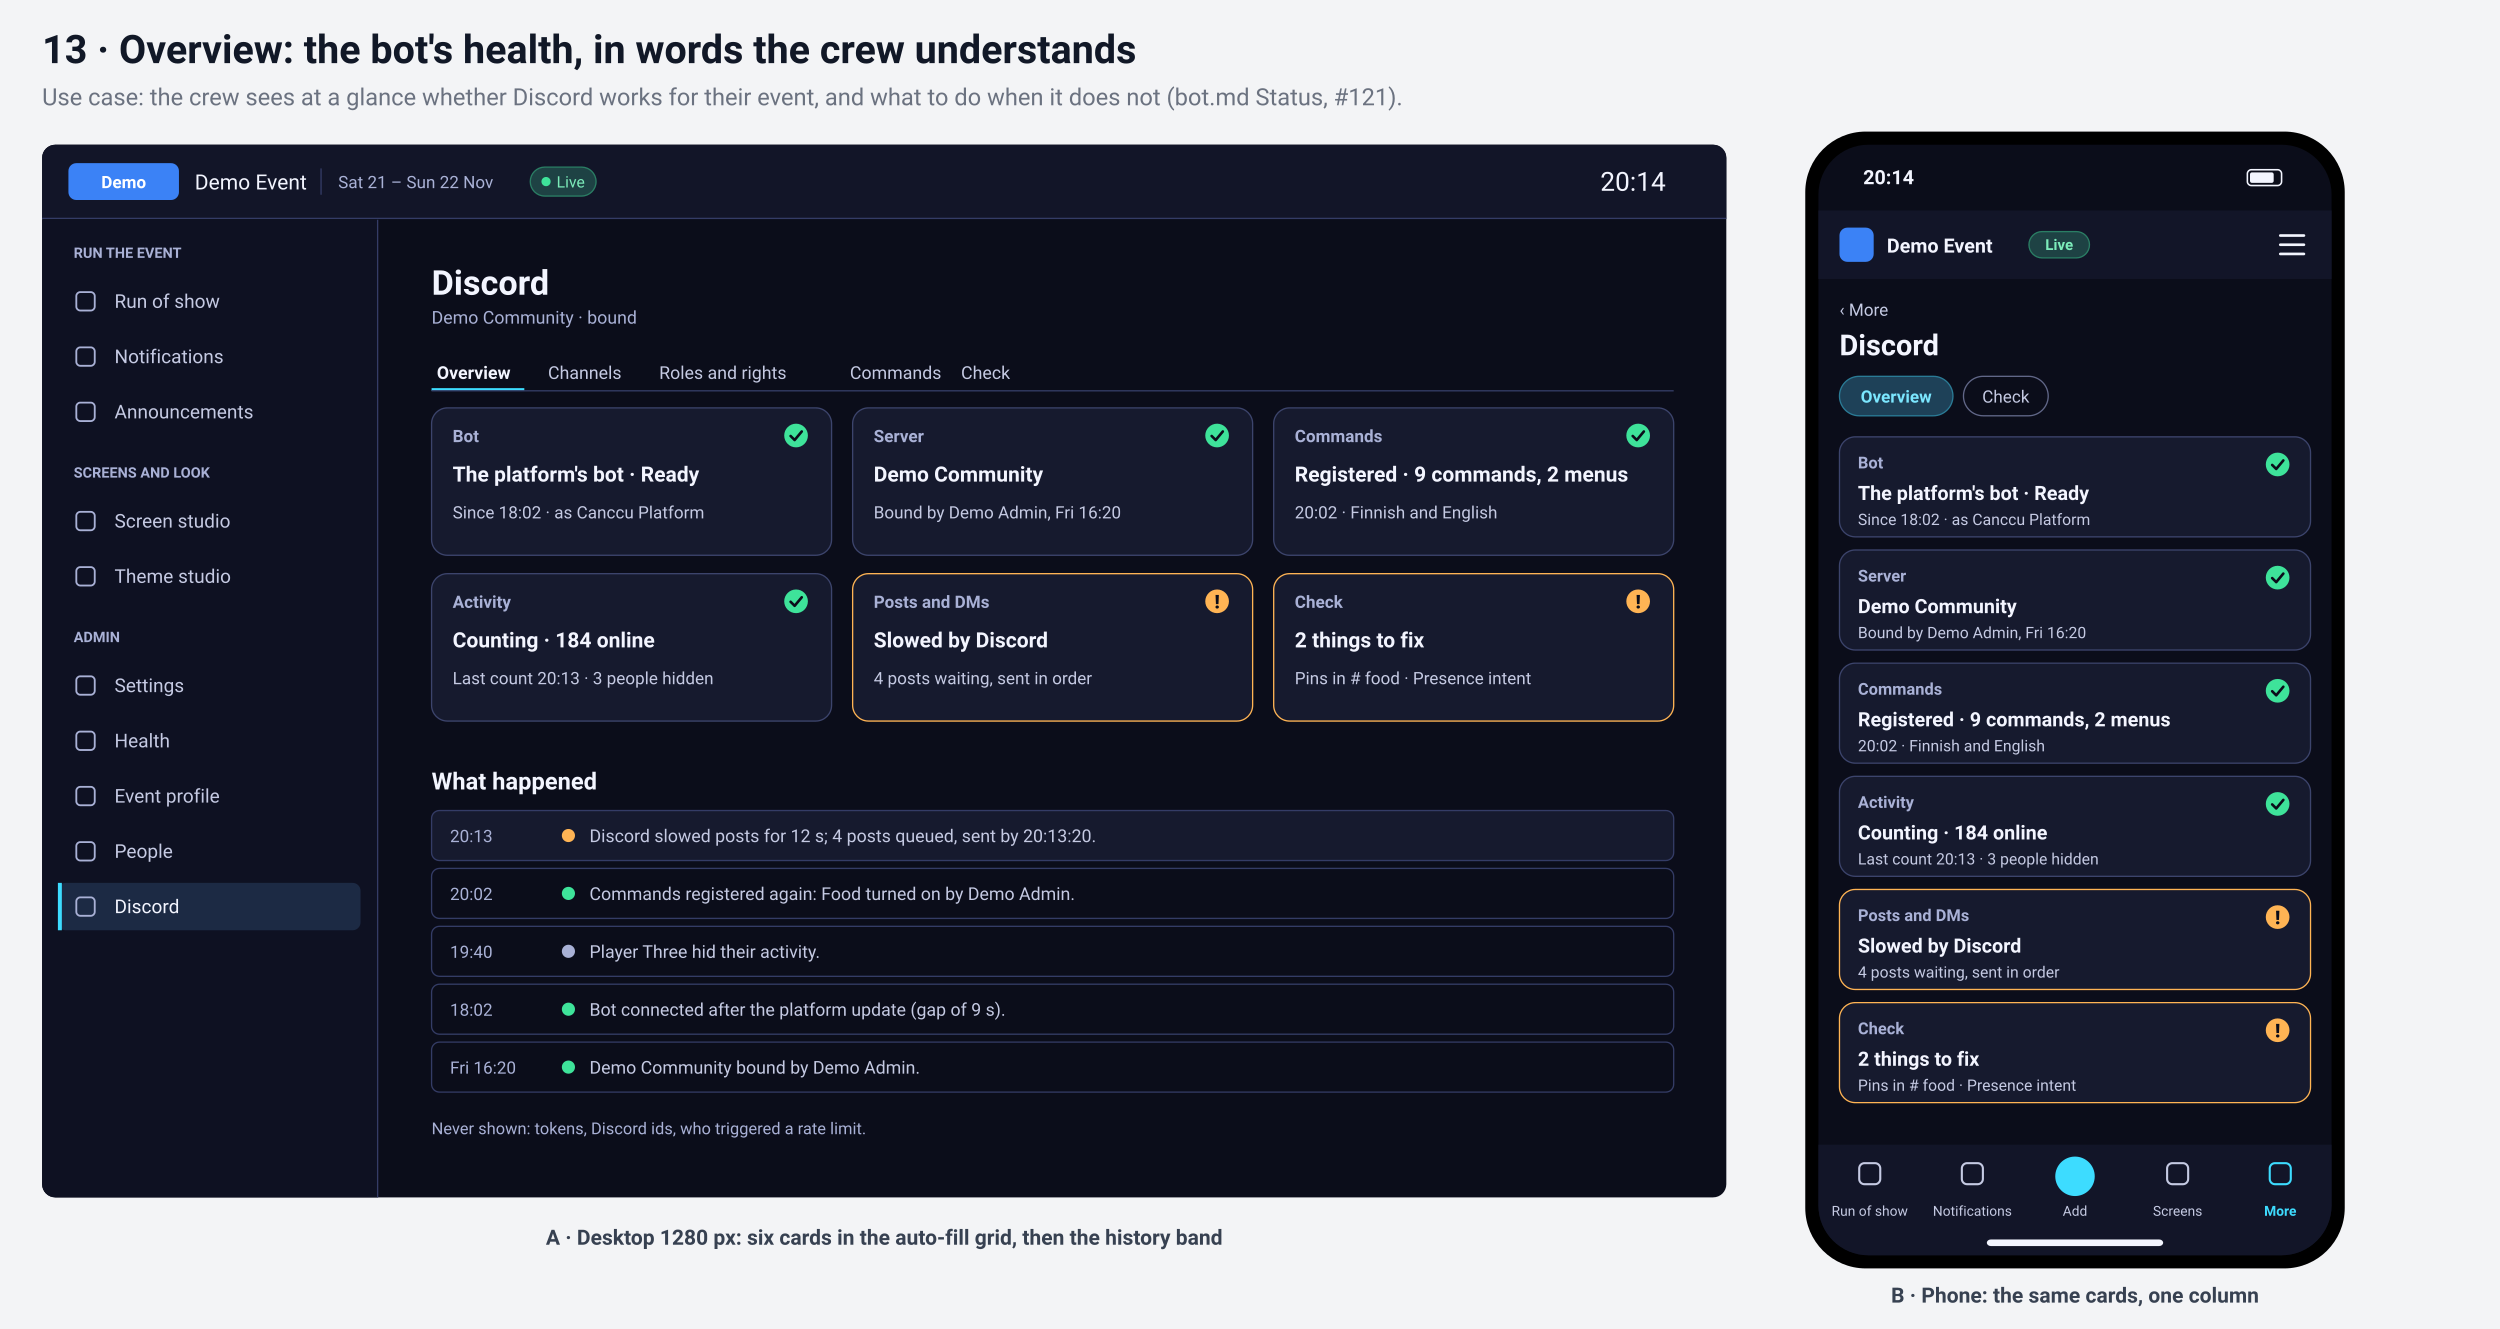
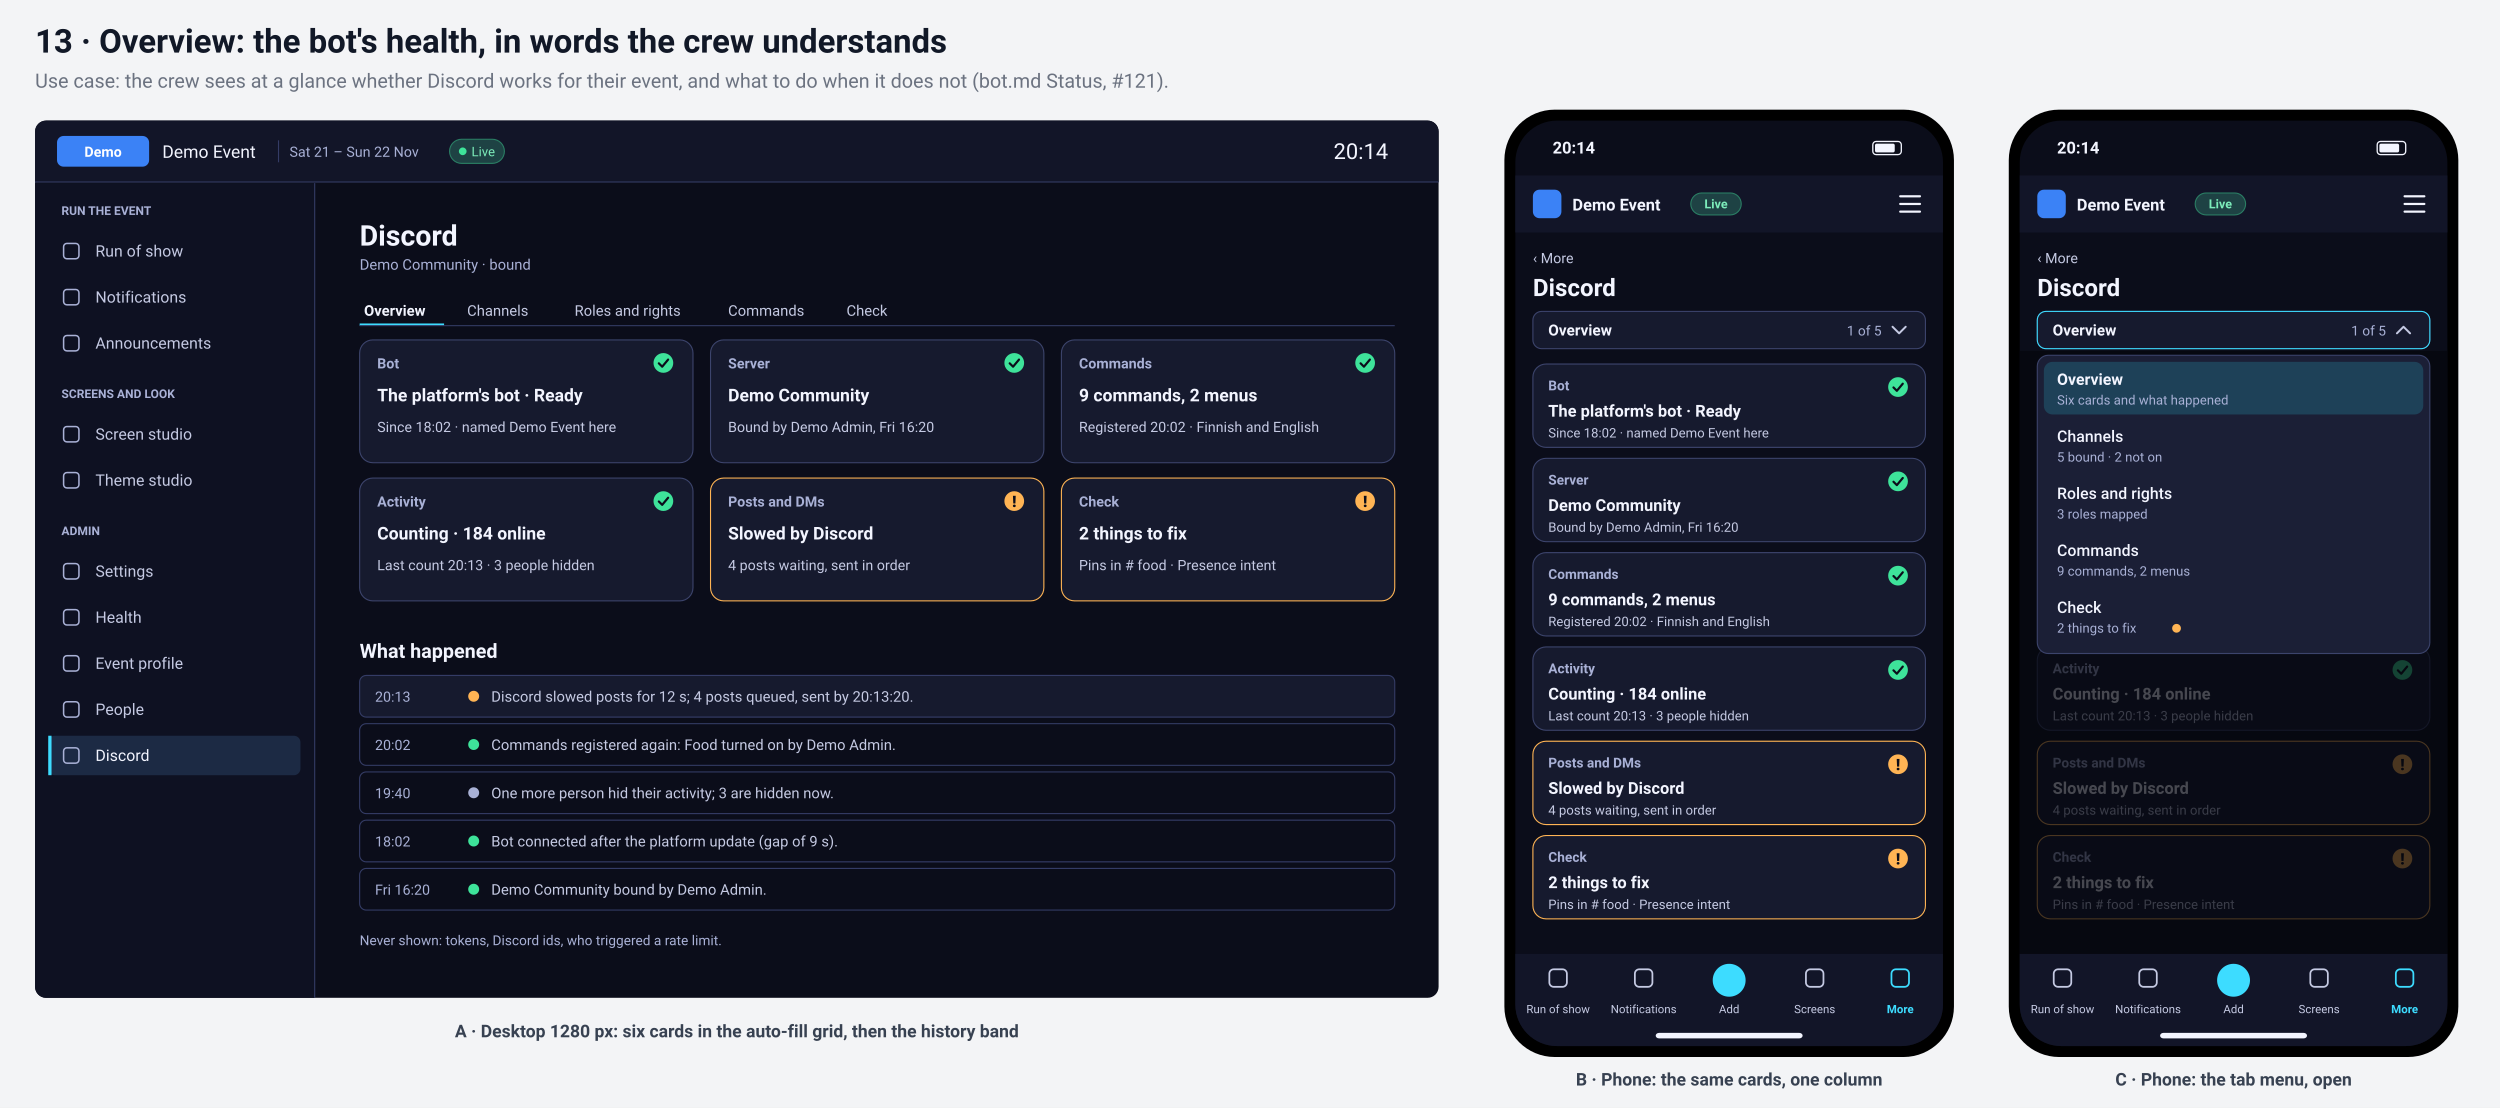
- <svg xmlns="http://www.w3.org/2000/svg" viewBox="0 0 1900 1010" width="1900" height="1010" font-family="system-ui, -apple-system, 'Segoe UI', Roboto, Helvetica, Arial, sans-serif">
+ <svg xmlns="http://www.w3.org/2000/svg" viewBox="0 0 2280 1010" width="2280" height="1010" font-family="system-ui, -apple-system, 'Segoe UI', Roboto, Helvetica, Arial, sans-serif">
  <defs>
    <clipPath id="c1">
      <rect x="0" y="0" width="1280" height="800" rx="10" />
    </clipPath>
    <clipPath id="c2">
      <rect x="1382" y="110" width="390" height="844" rx="38" />
    </clipPath>
  </defs>
-   <rect x="0" y="0" width="1900" height="1010" rx="0" fill="#f3f4f6" />
+   <rect x="0" y="0" width="2280" height="1010" rx="0" fill="#f3f4f6" />
  <text x="32" y="48" font-size="30" fill="#111827" font-weight="700" text-anchor="start" data-box="0 1900">13 · Overview: the bot's health, in words the crew understands</text>
  <text x="32" y="80" font-size="18" fill="#6b7280" font-weight="400" text-anchor="start" data-box="0 1900">Use case: the crew sees at a glance whether Discord works for their event, and what to do when it does not (bot.md Status, #121).</text>
  <g transform="translate(32,110) scale(1)">
    <g clip-path="url(#c1)">
      <rect x="0" y="0" width="1280" height="800" rx="0" fill="#0b0d1a" />
      <rect x="0" y="0" width="1280" height="56" rx="0" fill="#121528" />
      <line x1="0" y1="56" x2="1280" y2="56" stroke="#343c66" stroke-width="1" />
      <rect x="20" y="14" width="84" height="28" rx="6" fill="#3b82f6" />
      <text x="62" y="33" font-size="13" fill="#fff" font-weight="700" text-anchor="middle" data-box="22 102">Demo</text>
-       <text x="116" y="34" font-size="16" fill="#f3f5ff" font-weight="400" text-anchor="start" data-box="110 210">Demo Event</text>
-       <line x1="212" y1="18" x2="212" y2="38" stroke="#343c66" stroke-width="1" />
-       <text x="225" y="33" font-size="13" fill="#a9b1d6" font-weight="400" text-anchor="start" data-box="220 365">Sat 21 – Sun 22 Nov</text>
-       <rect x="371" y="17" width="50" height="22" rx="11" fill="#1e4244" stroke="#2a7e64" stroke-width="1" />
-       <circle cx="383" cy="28" r="3.5" fill="#3ee39a" />
-       <text x="391" y="32.5" font-size="12" fill="#7cecba" font-weight="400" text-anchor="start" data-box="388 420">Live</text>
+       <text x="116" y="34" font-size="16" fill="#f3f5ff" font-weight="400" text-anchor="start" data-box="110 218">Demo Event</text>
+       <line x1="222" y1="18" x2="222" y2="38" stroke="#343c66" stroke-width="1" />
+       <text x="232" y="33" font-size="13" fill="#a9b1d6" font-weight="400" text-anchor="start" data-box="228 372">Sat 21 – Sun 22 Nov</text>
+       <rect x="378" y="17" width="50" height="22" rx="11" fill="#1e4244" stroke="#2a7e64" stroke-width="1" />
+       <circle cx="390" cy="28" r="3.5" fill="#3ee39a" />
+       <text x="398" y="32.5" font-size="12" fill="#7cecba" font-weight="400" text-anchor="start" data-box="395 427">Live</text>
      <text x="1234" y="35" font-size="20" fill="#f3f5ff" font-weight="400" text-anchor="end" data-box="1160 1240">20:14</text>
      <rect x="0" y="57" width="255" height="743" rx="0" fill="#0e1122" />
      <line x1="255" y1="57" x2="255" y2="800" stroke="#343c66" stroke-width="1" />
      <text x="24" y="86" font-size="11" fill="#a9b1d6" font-weight="600" text-anchor="start" data-box="20 250">RUN THE EVENT</text>
      <rect x="26" y="112" width="14" height="14" rx="3" fill="none" stroke="#a9b1d6" stroke-width="1.4" />
      <text x="55" y="124" font-size="14.5" fill="#c5cae3" font-weight="400" text-anchor="start" data-box="50 250">Run of show</text>
      <rect x="26" y="154" width="14" height="14" rx="3" fill="none" stroke="#a9b1d6" stroke-width="1.4" />
      <text x="55" y="166" font-size="14.5" fill="#c5cae3" font-weight="400" text-anchor="start" data-box="50 250">Notifications</text>
      <rect x="26" y="196" width="14" height="14" rx="3" fill="none" stroke="#a9b1d6" stroke-width="1.4" />
      <text x="55" y="208" font-size="14.5" fill="#c5cae3" font-weight="400" text-anchor="start" data-box="50 250">Announcements</text>
      <text x="24" y="253" font-size="11" fill="#a9b1d6" font-weight="600" text-anchor="start" data-box="20 250">SCREENS AND LOOK</text>
      <rect x="26" y="279" width="14" height="14" rx="3" fill="none" stroke="#a9b1d6" stroke-width="1.4" />
      <text x="55" y="291" font-size="14.5" fill="#c5cae3" font-weight="400" text-anchor="start" data-box="50 250">Screen studio</text>
      <rect x="26" y="321" width="14" height="14" rx="3" fill="none" stroke="#a9b1d6" stroke-width="1.4" />
      <text x="55" y="333" font-size="14.5" fill="#c5cae3" font-weight="400" text-anchor="start" data-box="50 250">Theme studio</text>
      <text x="24" y="378" font-size="11" fill="#a9b1d6" font-weight="600" text-anchor="start" data-box="20 250">ADMIN</text>
      <rect x="26" y="404" width="14" height="14" rx="3" fill="none" stroke="#a9b1d6" stroke-width="1.4" />
      <text x="55" y="416" font-size="14.5" fill="#c5cae3" font-weight="400" text-anchor="start" data-box="50 250">Settings</text>
      <rect x="26" y="446" width="14" height="14" rx="3" fill="none" stroke="#a9b1d6" stroke-width="1.4" />
      <text x="55" y="458" font-size="14.5" fill="#c5cae3" font-weight="400" text-anchor="start" data-box="50 250">Health</text>
      <rect x="26" y="488" width="14" height="14" rx="3" fill="none" stroke="#a9b1d6" stroke-width="1.4" />
      <text x="55" y="500" font-size="14.5" fill="#c5cae3" font-weight="400" text-anchor="start" data-box="50 250">Event profile</text>
      <rect x="26" y="530" width="14" height="14" rx="3" fill="none" stroke="#a9b1d6" stroke-width="1.4" />
      <text x="55" y="542" font-size="14.5" fill="#c5cae3" font-weight="400" text-anchor="start" data-box="50 250">People</text>
      <rect x="12" y="561" width="230" height="36" rx="6" fill="#1c2a44" />
      <rect x="12" y="561" width="3" height="36" rx="0" fill="#3ddcff" />
      <rect x="26" y="572" width="14" height="14" rx="3" fill="none" stroke="#a9b1d6" stroke-width="1.4" />
      <text x="55" y="584" font-size="14.5" fill="#f3f5ff" font-weight="400" text-anchor="start" data-box="50 250">Discord</text>
      <text x="296" y="114" font-size="26" fill="#f3f5ff" font-weight="600" text-anchor="start" data-box="296 1240">Discord</text>
      <text x="296" y="136" font-size="13.5" fill="#a9b1d6" font-weight="400" text-anchor="start" data-box="296 1240">Demo Community · bound</text>
-       <text x="300" y="178" font-size="13.5" fill="#f3f5ff" font-weight="600" text-anchor="start" data-box="298 378.48">Overview</text>
-       <line x1="296" y1="186" x2="366.48" y2="186" stroke="#3ddcff" stroke-width="2" />
-       <text x="384.48" y="178" font-size="13.5" fill="#c5cae3" font-weight="400" text-anchor="start" data-box="382.48 462.96">Channels</text>
-       <text x="468.96" y="178" font-size="13.5" fill="#c5cae3" font-weight="400" text-anchor="start" data-box="466.96 607.92">Roles and rights</text>
-       <text x="613.92" y="178" font-size="13.5" fill="#c5cae3" font-weight="400" text-anchor="start" data-box="611.92 692.4">Commands</text>
-       <text x="698.4" y="178" font-size="13.5" fill="#c5cae3" font-weight="400" text-anchor="start" data-box="696.4 754.2">Check</text>
+       <text x="300" y="178" font-size="13.5" fill="#f3f5ff" font-weight="600" text-anchor="start" data-box="298 388">Overview</text>
+       <line x1="296" y1="186" x2="373" y2="186" stroke="#3ddcff" stroke-width="2" />
+       <text x="394" y="178" font-size="13.5" fill="#c5cae3" font-weight="400" text-anchor="start" data-box="392 486">Channels</text>
+       <text x="492" y="178" font-size="13.5" fill="#c5cae3" font-weight="400" text-anchor="start" data-box="490 626">Roles and rights</text>
+       <text x="632" y="178" font-size="13.5" fill="#c5cae3" font-weight="400" text-anchor="start" data-box="630 734">Commands</text>
+       <text x="740" y="178" font-size="13.5" fill="#c5cae3" font-weight="400" text-anchor="start" data-box="738 840">Check</text>
      <line x1="296" y1="187" x2="1240" y2="187" stroke="#343c66" stroke-width="1" />
      <rect x="296" y="200" width="304" height="112" rx="12" fill="#161a2e" stroke="#3c446c" stroke-width="1" />
      <text x="312" y="226" font-size="13" fill="#a9b1d6" font-weight="600" text-anchor="start" data-box="312 584">Bot</text>
      <circle cx="573" cy="221" r="9" fill="#3ee39a" />
      <path d="M568.86,221.36 l3.06,3.06 l5.4,-6.48" fill="none" stroke="#0b0d1a" stroke-width="2" stroke-linecap="round" stroke-linejoin="round" />
      <text x="312" y="256" font-size="16" fill="#f3f5ff" font-weight="600" text-anchor="start" data-box="312 584">The platform's bot · Ready</text>
-       <text x="312" y="284" font-size="13" fill="#c5cae3" font-weight="400" text-anchor="start" data-box="312 584">Since 18:02 · as Canccu Platform</text>
+       <text x="312" y="284" font-size="13" fill="#c5cae3" font-weight="400" text-anchor="start" data-box="312 584">Since 18:02 · named Demo Event here</text>
      <rect x="616" y="200" width="304" height="112" rx="12" fill="#161a2e" stroke="#3c446c" stroke-width="1" />
      <text x="632" y="226" font-size="13" fill="#a9b1d6" font-weight="600" text-anchor="start" data-box="632 904">Server</text>
      <circle cx="893" cy="221" r="9" fill="#3ee39a" />
      <path d="M888.86,221.36 l3.06,3.06 l5.4,-6.48" fill="none" stroke="#0b0d1a" stroke-width="2" stroke-linecap="round" stroke-linejoin="round" />
      <text x="632" y="256" font-size="16" fill="#f3f5ff" font-weight="600" text-anchor="start" data-box="632 904">Demo Community</text>
      <text x="632" y="284" font-size="13" fill="#c5cae3" font-weight="400" text-anchor="start" data-box="632 904">Bound by Demo Admin, Fri 16:20</text>
      <rect x="936" y="200" width="304" height="112" rx="12" fill="#161a2e" stroke="#3c446c" stroke-width="1" />
      <text x="952" y="226" font-size="13" fill="#a9b1d6" font-weight="600" text-anchor="start" data-box="952 1224">Commands</text>
      <circle cx="1213" cy="221" r="9" fill="#3ee39a" />
      <path d="M1208.86,221.36 l3.06,3.06 l5.4,-6.48" fill="none" stroke="#0b0d1a" stroke-width="2" stroke-linecap="round" stroke-linejoin="round" />
-       <text x="952" y="256" font-size="16" fill="#f3f5ff" font-weight="600" text-anchor="start" data-box="952 1224">Registered · 9 commands, 2 menus</text>
-       <text x="952" y="284" font-size="13" fill="#c5cae3" font-weight="400" text-anchor="start" data-box="952 1224">20:02 · Finnish and English</text>
+       <text x="952" y="256" font-size="16" fill="#f3f5ff" font-weight="600" text-anchor="start" data-box="952 1224">9 commands, 2 menus</text>
+       <text x="952" y="284" font-size="13" fill="#c5cae3" font-weight="400" text-anchor="start" data-box="952 1224">Registered 20:02 · Finnish and English</text>
      <rect x="296" y="326" width="304" height="112" rx="12" fill="#161a2e" stroke="#3c446c" stroke-width="1" />
      <text x="312" y="352" font-size="13" fill="#a9b1d6" font-weight="600" text-anchor="start" data-box="312 584">Activity</text>
      <circle cx="573" cy="347" r="9" fill="#3ee39a" />
      <path d="M568.86,347.36 l3.06,3.06 l5.4,-6.48" fill="none" stroke="#0b0d1a" stroke-width="2" stroke-linecap="round" stroke-linejoin="round" />
      <text x="312" y="382" font-size="16" fill="#f3f5ff" font-weight="600" text-anchor="start" data-box="312 584">Counting · 184 online</text>
      <text x="312" y="410" font-size="13" fill="#c5cae3" font-weight="400" text-anchor="start" data-box="312 584">Last count 20:13 · 3 people hidden</text>
      <rect x="616" y="326" width="304" height="112" rx="12" fill="#161a2e" stroke="#ffb454" stroke-width="1" />
      <text x="632" y="352" font-size="13" fill="#a9b1d6" font-weight="600" text-anchor="start" data-box="632 904">Posts and DMs</text>
      <circle cx="893" cy="347" r="9" fill="#ffb454" />
      <text x="893" y="352.4" font-size="14.4" fill="#0b0d1a" font-weight="800" text-anchor="middle" data-box="882 904">!</text>
      <text x="632" y="382" font-size="16" fill="#f3f5ff" font-weight="600" text-anchor="start" data-box="632 904">Slowed by Discord</text>
      <text x="632" y="410" font-size="13" fill="#c5cae3" font-weight="400" text-anchor="start" data-box="632 904">4 posts waiting, sent in order</text>
      <rect x="936" y="326" width="304" height="112" rx="12" fill="#161a2e" stroke="#ffb454" stroke-width="1" />
      <text x="952" y="352" font-size="13" fill="#a9b1d6" font-weight="600" text-anchor="start" data-box="952 1224">Check</text>
      <circle cx="1213" cy="347" r="9" fill="#ffb454" />
      <text x="1213" y="352.4" font-size="14.4" fill="#0b0d1a" font-weight="800" text-anchor="middle" data-box="1202 1224">!</text>
      <text x="952" y="382" font-size="16" fill="#f3f5ff" font-weight="600" text-anchor="start" data-box="952 1224">2 things to fix</text>
      <text x="952" y="410" font-size="13" fill="#c5cae3" font-weight="400" text-anchor="start" data-box="952 1224">Pins in # food · Presence intent</text>
      <text x="296" y="490" font-size="18" fill="#f3f5ff" font-weight="600" text-anchor="start" data-box="296 1240">What happened</text>
      <rect x="296" y="506" width="944" height="38" rx="6" fill="#161a2e" stroke="#343c66" stroke-width="1" />
      <text x="310" y="530" font-size="13" fill="#a9b1d6" font-weight="400" text-anchor="start" data-box="306 386">20:13</text>
      <circle cx="400" cy="525" r="5" fill="#ffb454" />
      <text x="416" y="530" font-size="13.5" fill="#c5cae3" font-weight="400" text-anchor="start" data-box="412 1230">Discord slowed posts for 12 s; 4 posts queued, sent by 20:13:20.</text>
      <rect x="296" y="550" width="944" height="38" rx="6" fill="#0b0d1a" stroke="#343c66" stroke-width="1" />
      <text x="310" y="574" font-size="13" fill="#a9b1d6" font-weight="400" text-anchor="start" data-box="306 386">20:02</text>
      <circle cx="400" cy="569" r="5" fill="#3ee39a" />
      <text x="416" y="574" font-size="13.5" fill="#c5cae3" font-weight="400" text-anchor="start" data-box="412 1230">Commands registered again: Food turned on by Demo Admin.</text>
      <rect x="296" y="594" width="944" height="38" rx="6" fill="#0b0d1a" stroke="#343c66" stroke-width="1" />
      <text x="310" y="618" font-size="13" fill="#a9b1d6" font-weight="400" text-anchor="start" data-box="306 386">19:40</text>
      <circle cx="400" cy="613" r="5" fill="#a9b1d6" />
-       <text x="416" y="618" font-size="13.5" fill="#c5cae3" font-weight="400" text-anchor="start" data-box="412 1230">Player Three hid their activity.</text>
+       <text x="416" y="618" font-size="13.5" fill="#c5cae3" font-weight="400" text-anchor="start" data-box="412 1230">One more person hid their activity; 3 are hidden now.</text>
      <rect x="296" y="638" width="944" height="38" rx="6" fill="#0b0d1a" stroke="#343c66" stroke-width="1" />
      <text x="310" y="662" font-size="13" fill="#a9b1d6" font-weight="400" text-anchor="start" data-box="306 386">18:02</text>
      <circle cx="400" cy="657" r="5" fill="#3ee39a" />
      <text x="416" y="662" font-size="13.5" fill="#c5cae3" font-weight="400" text-anchor="start" data-box="412 1230">Bot connected after the platform update (gap of 9 s).</text>
      <rect x="296" y="682" width="944" height="38" rx="6" fill="#0b0d1a" stroke="#343c66" stroke-width="1" />
      <text x="310" y="706" font-size="13" fill="#a9b1d6" font-weight="400" text-anchor="start" data-box="306 386">Fri 16:20</text>
      <circle cx="400" cy="701" r="5" fill="#3ee39a" />
      <text x="416" y="706" font-size="13.5" fill="#c5cae3" font-weight="400" text-anchor="start" data-box="412 1230">Demo Community bound by Demo Admin.</text>
      <text x="296" y="752" font-size="12.5" fill="#a9b1d6" font-weight="400" text-anchor="start" data-box="296 1240">Never shown: tokens, Discord ids, who triggered a rate limit.</text>
    </g>
  </g>
  <text x="672" y="946" font-size="16" fill="#374151" font-weight="600" text-anchor="middle" data-box="32 1312">A · Desktop 1280 px: six cards in the auto-fill grid, then the history band</text>
  <rect x="1372" y="100" width="410" height="864" rx="46" fill="#000" />
  <g clip-path="url(#c2)">
    <rect x="1382" y="110" width="390" height="844" rx="0" fill="#0b0d1a" />
    <text x="1416" y="140" font-size="15" fill="#f3f5ff" font-weight="600" text-anchor="start" data-box="1382 1772">20:14</text>
    <rect x="1708" y="129" width="26" height="12" rx="3" fill="none" stroke="#f3f5ff" stroke-width="1.2" />
    <rect x="1710" y="131" width="18" height="8" rx="1.5" fill="#f3f5ff" />
    <rect x="1382" y="160" width="390" height="52" rx="0" fill="#121528" />
    <rect x="1398" y="173" width="26" height="26" rx="6" fill="#3b82f6" />
    <text x="1434" y="192" font-size="15" fill="#f3f5ff" font-weight="600" text-anchor="start" data-box="1382 1772">Demo Event</text>
    <rect x="1542" y="176" width="46" height="20" rx="10" fill="#1e4244" stroke="#2a7e64" stroke-width="1" />
    <text x="1565" y="190" font-size="11.5" fill="#7cecba" font-weight="600" text-anchor="middle" data-box="1544 1586">Live</text>
    <rect x="1732" y="178" width="20" height="2" rx="1" fill="#f3f5ff" />
    <rect x="1732" y="185" width="20" height="2" rx="1" fill="#f3f5ff" />
    <rect x="1732" y="192" width="20" height="2" rx="1" fill="#f3f5ff" />
    <text x="1398" y="240" font-size="13" fill="#c5cae3" font-weight="400" text-anchor="start" data-box="1382 1772">‹ More</text>
    <text x="1398" y="270" font-size="22" fill="#f3f5ff" font-weight="600" text-anchor="start" data-box="1382 1772">Discord</text>
-     <rect x="1398" y="286" width="86.24" height="30" rx="15" fill="#1e4158" stroke="#2a7b96" stroke-width="1" />
-     <text x="1441.12" y="306" font-size="13" fill="#7be7ff" font-weight="600" text-anchor="middle" data-box="1402 1480.24">Overview</text>
-     <rect x="1492.24" y="286" width="64.4" height="30" rx="15" fill="none" stroke="#616788" stroke-width="1" />
-     <text x="1524.44" y="306" font-size="13" fill="#c5cae3" font-weight="400" text-anchor="middle" data-box="1496.24 1552.64">Check</text>
+     <rect x="1398" y="284" width="358" height="34" rx="8" fill="#161a2e" stroke="#3c446c" stroke-width="1" />
+     <text x="1412" y="306" font-size="14" fill="#f3f5ff" font-weight="600" text-anchor="start" data-box="1408 1648">Overview</text>
+     <text x="1716" y="306" font-size="12.5" fill="#a9b1d6" font-weight="400" text-anchor="end" data-box="1648 1718">1 of 5</text>
+     <path d="M1726,298 l6,6 l6,-6" fill="none" stroke="#c5cae3" stroke-width="1.8" stroke-linecap="round" stroke-linejoin="round" />
    <rect x="1382" y="870" width="390" height="84" rx="0" fill="#121528" />
    <rect x="1413" y="884" width="16" height="16" rx="4" fill="none" stroke="#c5cae3" stroke-width="1.6" />
    <text x="1421" y="924" font-size="10.5" fill="#c5cae3" font-weight="400" text-anchor="middle" data-box="1382 1460">Run of show</text>
    <rect x="1491" y="884" width="16" height="16" rx="4" fill="none" stroke="#c5cae3" stroke-width="1.6" />
    <text x="1499" y="924" font-size="10.5" fill="#c5cae3" font-weight="400" text-anchor="middle" data-box="1460 1538">Notifications</text>
    <circle cx="1577" cy="894" r="15" fill="#3ddcff" />
    <text x="1577" y="924" font-size="10.5" fill="#c5cae3" font-weight="400" text-anchor="middle" data-box="1538 1616">Add</text>
    <rect x="1647" y="884" width="16" height="16" rx="4" fill="none" stroke="#c5cae3" stroke-width="1.6" />
    <text x="1655" y="924" font-size="10.5" fill="#c5cae3" font-weight="400" text-anchor="middle" data-box="1616 1694">Screens</text>
    <rect x="1725" y="884" width="16" height="16" rx="4" fill="none" stroke="#3ddcff" stroke-width="1.6" />
    <text x="1733" y="924" font-size="10.5" fill="#3ddcff" font-weight="600" text-anchor="middle" data-box="1694 1772">More</text>
    <rect x="1510" y="942" width="134" height="5" rx="3" fill="#f3f5ff" />
    <rect x="1398" y="332" width="358" height="76" rx="12" fill="#161a2e" stroke="#3c446c" stroke-width="1" />
    <text x="1412" y="356" font-size="12.5" fill="#a9b1d6" font-weight="600" text-anchor="start" data-box="1412 1742">Bot</text>
    <circle cx="1731" cy="353" r="9" fill="#3ee39a" />
    <path d="M1726.86,353.36 l3.06,3.06 l5.4,-6.48" fill="none" stroke="#0b0d1a" stroke-width="2" stroke-linecap="round" stroke-linejoin="round" />
    <text x="1412" y="380" font-size="15" fill="#f3f5ff" font-weight="600" text-anchor="start" data-box="1412 1742">The platform's bot · Ready</text>
-     <text x="1412" y="399" font-size="12" fill="#c5cae3" font-weight="400" text-anchor="start" data-box="1412 1742">Since 18:02 · as Canccu Platform</text>
+     <text x="1412" y="399" font-size="12" fill="#c5cae3" font-weight="400" text-anchor="start" data-box="1412 1742">Since 18:02 · named Demo Event here</text>
    <rect x="1398" y="418" width="358" height="76" rx="12" fill="#161a2e" stroke="#3c446c" stroke-width="1" />
    <text x="1412" y="442" font-size="12.5" fill="#a9b1d6" font-weight="600" text-anchor="start" data-box="1412 1742">Server</text>
    <circle cx="1731" cy="439" r="9" fill="#3ee39a" />
    <path d="M1726.86,439.36 l3.06,3.06 l5.4,-6.48" fill="none" stroke="#0b0d1a" stroke-width="2" stroke-linecap="round" stroke-linejoin="round" />
    <text x="1412" y="466" font-size="15" fill="#f3f5ff" font-weight="600" text-anchor="start" data-box="1412 1742">Demo Community</text>
    <text x="1412" y="485" font-size="12" fill="#c5cae3" font-weight="400" text-anchor="start" data-box="1412 1742">Bound by Demo Admin, Fri 16:20</text>
    <rect x="1398" y="504" width="358" height="76" rx="12" fill="#161a2e" stroke="#3c446c" stroke-width="1" />
    <text x="1412" y="528" font-size="12.5" fill="#a9b1d6" font-weight="600" text-anchor="start" data-box="1412 1742">Commands</text>
    <circle cx="1731" cy="525" r="9" fill="#3ee39a" />
    <path d="M1726.86,525.36 l3.06,3.06 l5.4,-6.48" fill="none" stroke="#0b0d1a" stroke-width="2" stroke-linecap="round" stroke-linejoin="round" />
-     <text x="1412" y="552" font-size="15" fill="#f3f5ff" font-weight="600" text-anchor="start" data-box="1412 1742">Registered · 9 commands, 2 menus</text>
-     <text x="1412" y="571" font-size="12" fill="#c5cae3" font-weight="400" text-anchor="start" data-box="1412 1742">20:02 · Finnish and English</text>
+     <text x="1412" y="552" font-size="15" fill="#f3f5ff" font-weight="600" text-anchor="start" data-box="1412 1742">9 commands, 2 menus</text>
+     <text x="1412" y="571" font-size="12" fill="#c5cae3" font-weight="400" text-anchor="start" data-box="1412 1742">Registered 20:02 · Finnish and English</text>
    <rect x="1398" y="590" width="358" height="76" rx="12" fill="#161a2e" stroke="#3c446c" stroke-width="1" />
    <text x="1412" y="614" font-size="12.5" fill="#a9b1d6" font-weight="600" text-anchor="start" data-box="1412 1742">Activity</text>
    <circle cx="1731" cy="611" r="9" fill="#3ee39a" />
    <path d="M1726.86,611.36 l3.06,3.06 l5.4,-6.48" fill="none" stroke="#0b0d1a" stroke-width="2" stroke-linecap="round" stroke-linejoin="round" />
    <text x="1412" y="638" font-size="15" fill="#f3f5ff" font-weight="600" text-anchor="start" data-box="1412 1742">Counting · 184 online</text>
    <text x="1412" y="657" font-size="12" fill="#c5cae3" font-weight="400" text-anchor="start" data-box="1412 1742">Last count 20:13 · 3 people hidden</text>
    <rect x="1398" y="676" width="358" height="76" rx="12" fill="#161a2e" stroke="#ffb454" stroke-width="1" />
    <text x="1412" y="700" font-size="12.5" fill="#a9b1d6" font-weight="600" text-anchor="start" data-box="1412 1742">Posts and DMs</text>
    <circle cx="1731" cy="697" r="9" fill="#ffb454" />
    <text x="1731" y="702.4" font-size="14.4" fill="#0b0d1a" font-weight="800" text-anchor="middle" data-box="1720 1742">!</text>
    <text x="1412" y="724" font-size="15" fill="#f3f5ff" font-weight="600" text-anchor="start" data-box="1412 1742">Slowed by Discord</text>
    <text x="1412" y="743" font-size="12" fill="#c5cae3" font-weight="400" text-anchor="start" data-box="1412 1742">4 posts waiting, sent in order</text>
    <rect x="1398" y="762" width="358" height="76" rx="12" fill="#161a2e" stroke="#ffb454" stroke-width="1" />
    <text x="1412" y="786" font-size="12.5" fill="#a9b1d6" font-weight="600" text-anchor="start" data-box="1412 1742">Check</text>
    <circle cx="1731" cy="783" r="9" fill="#ffb454" />
    <text x="1731" y="788.4" font-size="14.4" fill="#0b0d1a" font-weight="800" text-anchor="middle" data-box="1720 1742">!</text>
    <text x="1412" y="810" font-size="15" fill="#f3f5ff" font-weight="600" text-anchor="start" data-box="1412 1742">2 things to fix</text>
    <text x="1412" y="829" font-size="12" fill="#c5cae3" font-weight="400" text-anchor="start" data-box="1412 1742">Pins in # food · Presence intent</text>
  </g>
  <text x="1577" y="990" font-size="16" fill="#374151" font-weight="600" text-anchor="middle" data-box="1372 1782">B · Phone: the same cards, one column</text>
+   <g transform="translate(460,0)">
+     <rect x="1372" y="100" width="410" height="864" rx="46" fill="#000" />
+     <g clip-path="url(#c2)">
+       <rect x="1382" y="110" width="390" height="844" rx="0" fill="#0b0d1a" />
+       <text x="1416" y="140" font-size="15" fill="#f3f5ff" font-weight="600" text-anchor="start" data-box="1382 1772">20:14</text>
+       <rect x="1708" y="129" width="26" height="12" rx="3" fill="none" stroke="#f3f5ff" stroke-width="1.2" />
+       <rect x="1710" y="131" width="18" height="8" rx="1.5" fill="#f3f5ff" />
+       <rect x="1382" y="160" width="390" height="52" rx="0" fill="#121528" />
+       <rect x="1398" y="173" width="26" height="26" rx="6" fill="#3b82f6" />
+       <text x="1434" y="192" font-size="15" fill="#f3f5ff" font-weight="600" text-anchor="start" data-box="1382 1772">Demo Event</text>
+       <rect x="1542" y="176" width="46" height="20" rx="10" fill="#1e4244" stroke="#2a7e64" stroke-width="1" />
+       <text x="1565" y="190" font-size="11.5" fill="#7cecba" font-weight="600" text-anchor="middle" data-box="1544 1586">Live</text>
+       <rect x="1732" y="178" width="20" height="2" rx="1" fill="#f3f5ff" />
+       <rect x="1732" y="185" width="20" height="2" rx="1" fill="#f3f5ff" />
+       <rect x="1732" y="192" width="20" height="2" rx="1" fill="#f3f5ff" />
+       <text x="1398" y="240" font-size="13" fill="#c5cae3" font-weight="400" text-anchor="start" data-box="1382 1772">‹ More</text>
+       <text x="1398" y="270" font-size="22" fill="#f3f5ff" font-weight="600" text-anchor="start" data-box="1382 1772">Discord</text>
+       <rect x="1398" y="284" width="358" height="34" rx="8" fill="#161a2e" stroke="#3c446c" stroke-width="1" />
+       <text x="1412" y="306" font-size="14" fill="#f3f5ff" font-weight="600" text-anchor="start" data-box="1408 1648">Overview</text>
+       <text x="1716" y="306" font-size="12.5" fill="#a9b1d6" font-weight="400" text-anchor="end" data-box="1648 1718">1 of 5</text>
+       <path d="M1726,298 l6,6 l6,-6" fill="none" stroke="#c5cae3" stroke-width="1.8" stroke-linecap="round" stroke-linejoin="round" />
+       <rect x="1382" y="870" width="390" height="84" rx="0" fill="#121528" />
+       <rect x="1413" y="884" width="16" height="16" rx="4" fill="none" stroke="#c5cae3" stroke-width="1.6" />
+       <text x="1421" y="924" font-size="10.5" fill="#c5cae3" font-weight="400" text-anchor="middle" data-box="1382 1460">Run of show</text>
+       <rect x="1491" y="884" width="16" height="16" rx="4" fill="none" stroke="#c5cae3" stroke-width="1.6" />
+       <text x="1499" y="924" font-size="10.5" fill="#c5cae3" font-weight="400" text-anchor="middle" data-box="1460 1538">Notifications</text>
+       <circle cx="1577" cy="894" r="15" fill="#3ddcff" />
+       <text x="1577" y="924" font-size="10.5" fill="#c5cae3" font-weight="400" text-anchor="middle" data-box="1538 1616">Add</text>
+       <rect x="1647" y="884" width="16" height="16" rx="4" fill="none" stroke="#c5cae3" stroke-width="1.6" />
+       <text x="1655" y="924" font-size="10.5" fill="#c5cae3" font-weight="400" text-anchor="middle" data-box="1616 1694">Screens</text>
+       <rect x="1725" y="884" width="16" height="16" rx="4" fill="none" stroke="#3ddcff" stroke-width="1.6" />
+       <text x="1733" y="924" font-size="10.5" fill="#3ddcff" font-weight="600" text-anchor="middle" data-box="1694 1772">More</text>
+       <rect x="1510" y="942" width="134" height="5" rx="3" fill="#f3f5ff" />
+       <rect x="1398" y="590" width="358" height="76" rx="12" fill="#161a2e" stroke="#3c446c" stroke-width="1" />
+       <text x="1412" y="614" font-size="12.5" fill="#a9b1d6" font-weight="600" text-anchor="start" data-box="1412 1742">Activity</text>
+       <circle cx="1731" cy="611" r="9" fill="#3ee39a" />
+       <path d="M1726.86,611.36 l3.06,3.06 l5.4,-6.48" fill="none" stroke="#0b0d1a" stroke-width="2" stroke-linecap="round" stroke-linejoin="round" />
+       <text x="1412" y="638" font-size="15" fill="#f3f5ff" font-weight="600" text-anchor="start" data-box="1412 1742">Counting · 184 online</text>
+       <text x="1412" y="657" font-size="12" fill="#c5cae3" font-weight="400" text-anchor="start" data-box="1412 1742">Last count 20:13 · 3 people hidden</text>
+       <rect x="1398" y="676" width="358" height="76" rx="12" fill="#161a2e" stroke="#ffb454" stroke-width="1" />
+       <text x="1412" y="700" font-size="12.5" fill="#a9b1d6" font-weight="600" text-anchor="start" data-box="1412 1742">Posts and DMs</text>
+       <circle cx="1731" cy="697" r="9" fill="#ffb454" />
+       <text x="1731" y="702.4" font-size="14.4" fill="#0b0d1a" font-weight="800" text-anchor="middle" data-box="1720 1742">!</text>
+       <text x="1412" y="724" font-size="15" fill="#f3f5ff" font-weight="600" text-anchor="start" data-box="1412 1742">Slowed by Discord</text>
+       <text x="1412" y="743" font-size="12" fill="#c5cae3" font-weight="400" text-anchor="start" data-box="1412 1742">4 posts waiting, sent in order</text>
+       <rect x="1398" y="762" width="358" height="76" rx="12" fill="#161a2e" stroke="#ffb454" stroke-width="1" />
+       <text x="1412" y="786" font-size="12.5" fill="#a9b1d6" font-weight="600" text-anchor="start" data-box="1412 1742">Check</text>
+       <circle cx="1731" cy="783" r="9" fill="#ffb454" />
+       <text x="1731" y="788.4" font-size="14.4" fill="#0b0d1a" font-weight="800" text-anchor="middle" data-box="1720 1742">!</text>
+       <text x="1412" y="810" font-size="15" fill="#f3f5ff" font-weight="600" text-anchor="start" data-box="1412 1742">2 things to fix</text>
+       <text x="1412" y="829" font-size="12" fill="#c5cae3" font-weight="400" text-anchor="start" data-box="1412 1742">Pins in # food · Presence intent</text>
+       <rect x="1382" y="320" width="390" height="550" rx="0" fill="#05060d" fill-opacity="0.72" />
+       <rect x="1398" y="284" width="358" height="34" rx="8" fill="#161a2e" stroke="#3ddcff" stroke-width="1" />
+       <text x="1412" y="306" font-size="14" fill="#f3f5ff" font-weight="600" text-anchor="start" data-box="1408 1648">Overview</text>
+       <text x="1716" y="306" font-size="12.5" fill="#a9b1d6" font-weight="400" text-anchor="end" data-box="1648 1718">1 of 5</text>
+       <path d="M1726,298 l6,6 l6,-6" fill="none" stroke="#c5cae3" stroke-width="1.8" stroke-linecap="round" stroke-linejoin="round" transform="rotate(180 1732 301)" />
+       <rect x="1398" y="324" width="358" height="272" rx="10" fill="#1b1f36" stroke="#3c446c" stroke-width="1" />
+       <rect x="1404" y="330" width="346" height="48" rx="8" fill="#1e4158" />
+       <text x="1416" y="351" font-size="14.5" fill="#f3f5ff" font-weight="600" text-anchor="start" data-box="1412 1700">Overview</text>
+       <text x="1416" y="369" font-size="12" fill="#a9b1d6" font-weight="400" text-anchor="start" data-box="1412 1700">Six cards and what happened</text>
+       <text x="1416" y="403" font-size="14.5" fill="#f3f5ff" font-weight="500" text-anchor="start" data-box="1412 1700">Channels</text>
+       <text x="1416" y="421" font-size="12" fill="#a9b1d6" font-weight="400" text-anchor="start" data-box="1412 1700">5 bound · 2 not on</text>
+       <text x="1416" y="455" font-size="14.5" fill="#f3f5ff" font-weight="500" text-anchor="start" data-box="1412 1700">Roles and rights</text>
+       <text x="1416" y="473" font-size="12" fill="#a9b1d6" font-weight="400" text-anchor="start" data-box="1412 1700">3 roles mapped</text>
+       <text x="1416" y="507" font-size="14.5" fill="#f3f5ff" font-weight="500" text-anchor="start" data-box="1412 1700">Commands</text>
+       <text x="1416" y="525" font-size="12" fill="#a9b1d6" font-weight="400" text-anchor="start" data-box="1412 1700">9 commands, 2 menus</text>
+       <text x="1416" y="559" font-size="14.5" fill="#f3f5ff" font-weight="500" text-anchor="start" data-box="1412 1700">Check</text>
+       <text x="1416" y="577" font-size="12" fill="#a9b1d6" font-weight="400" text-anchor="start" data-box="1412 1700">2 things to fix</text>
+       <circle cx="1525" cy="573" r="4" fill="#ffb454" />
+     </g>
+     <text x="1577" y="990" font-size="16" fill="#374151" font-weight="600" text-anchor="middle" data-box="1372 1782">C · Phone: the tab menu, open</text>
+   </g>
</svg>
